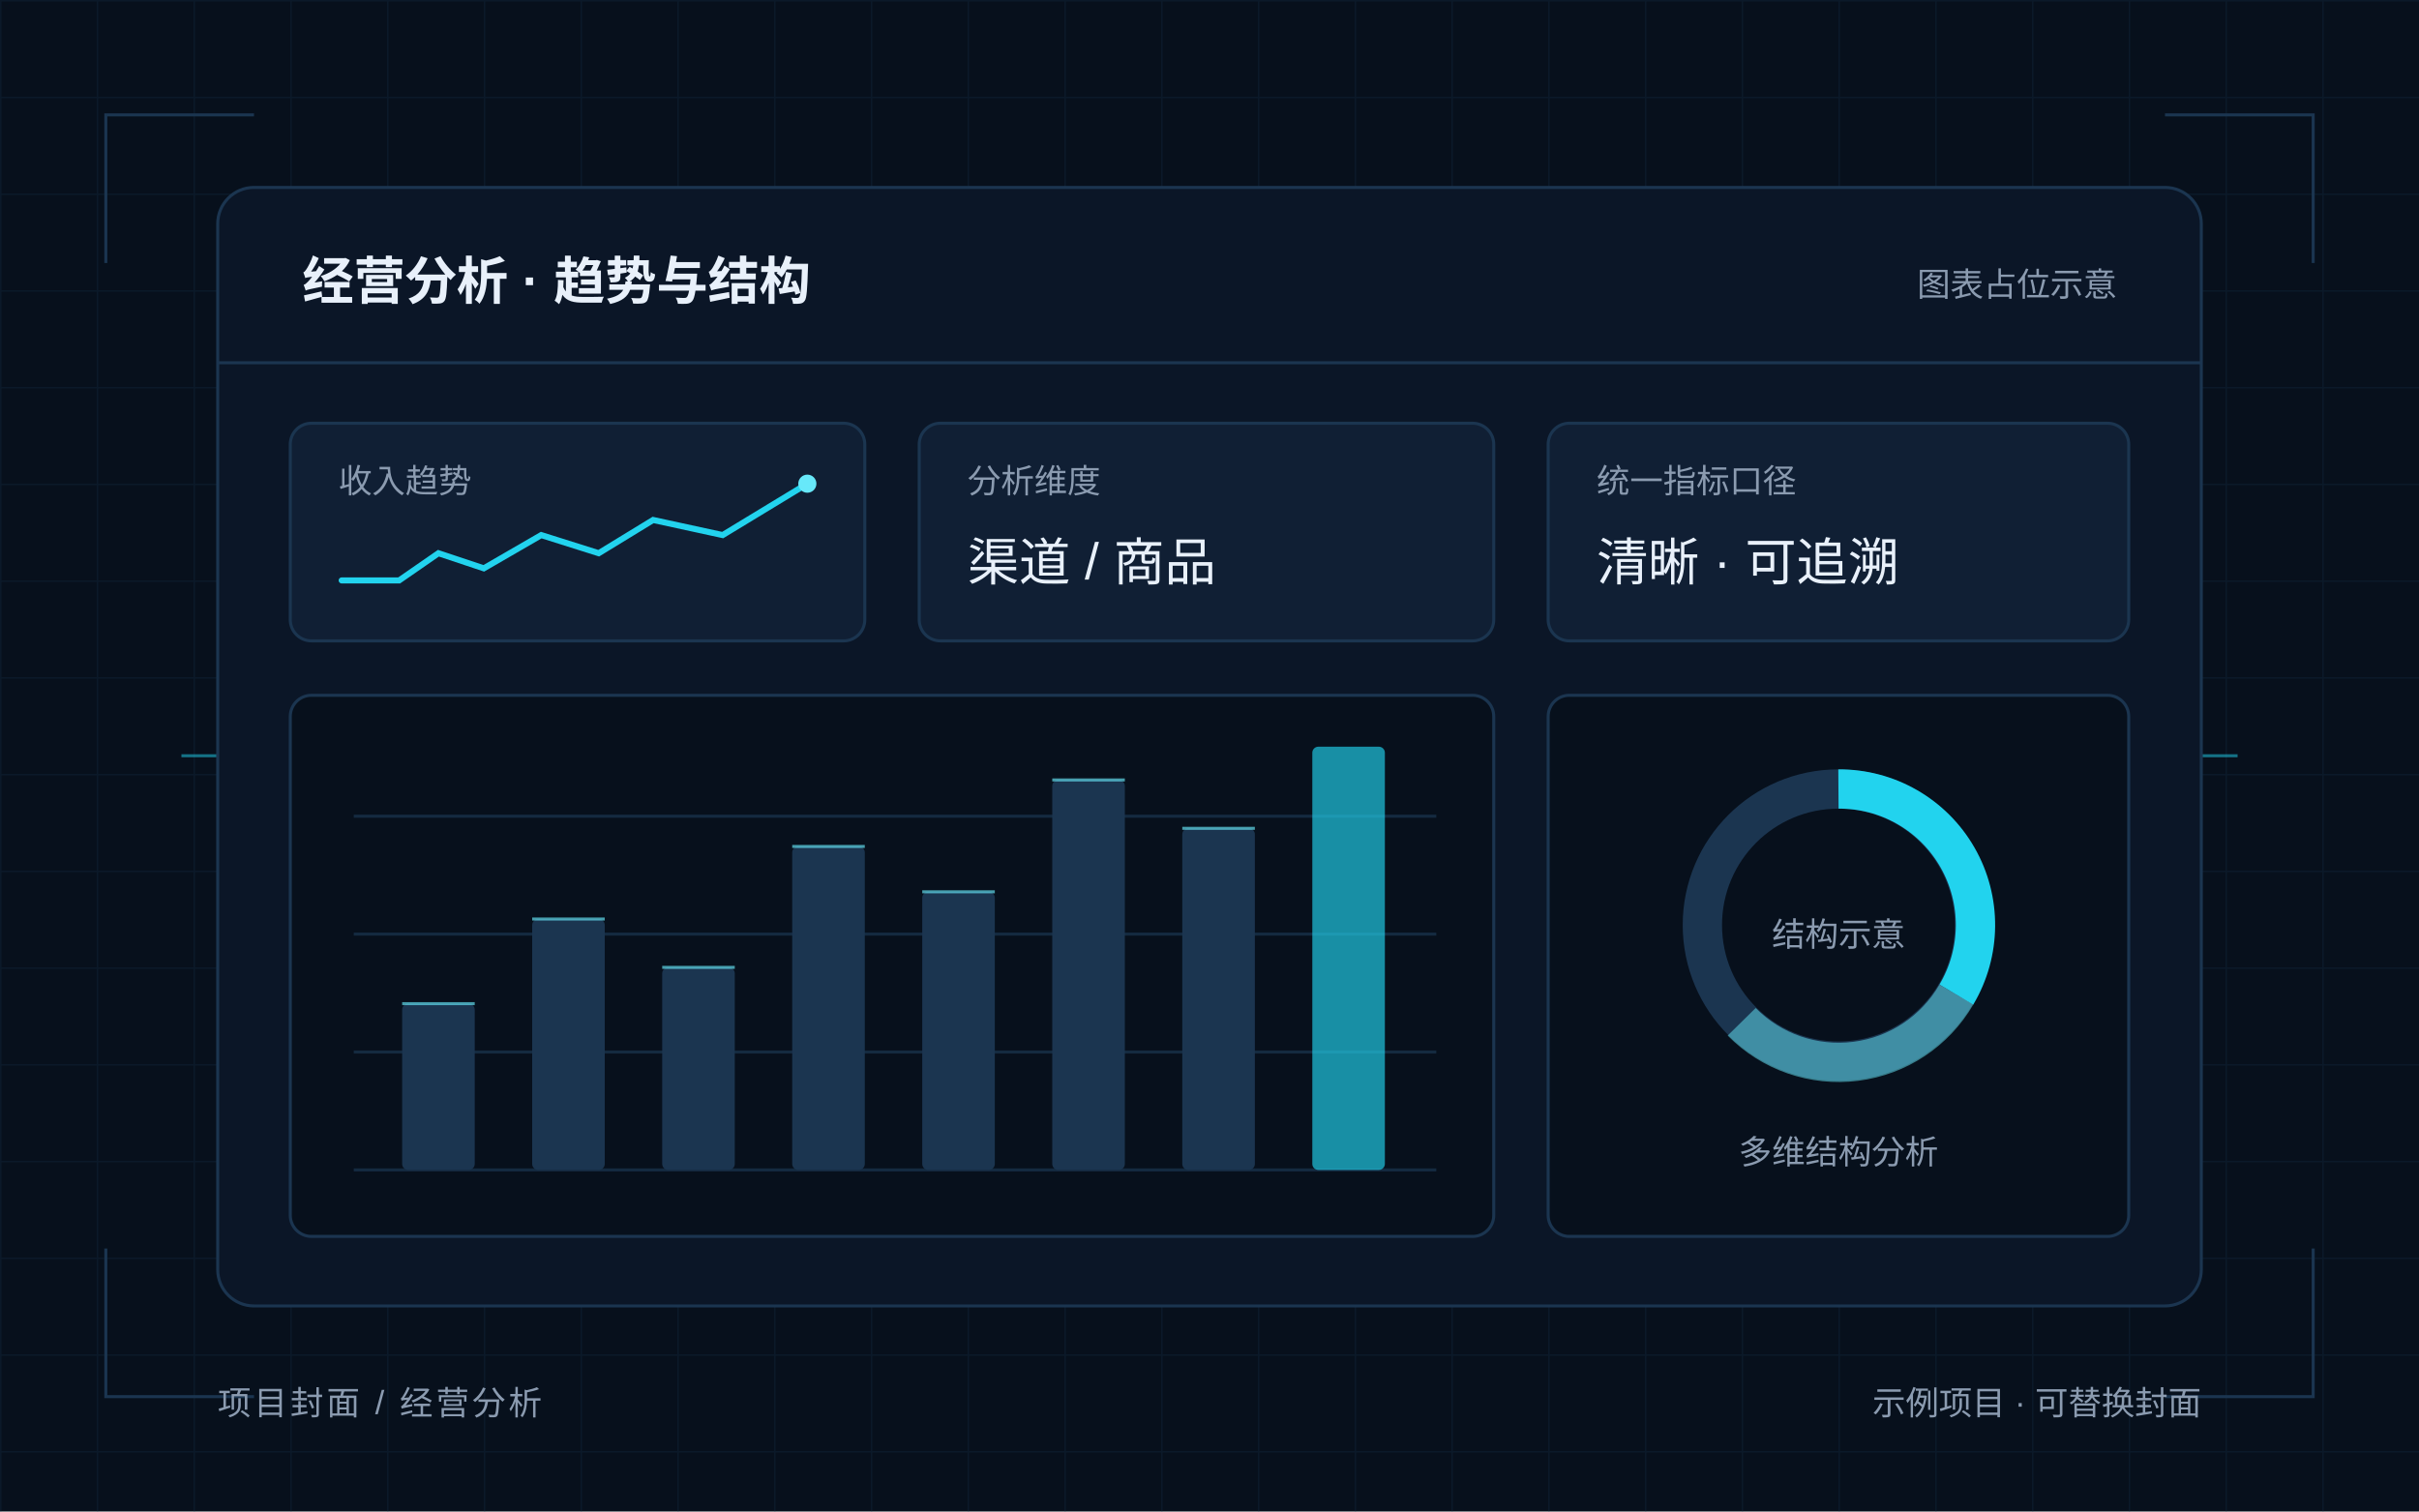
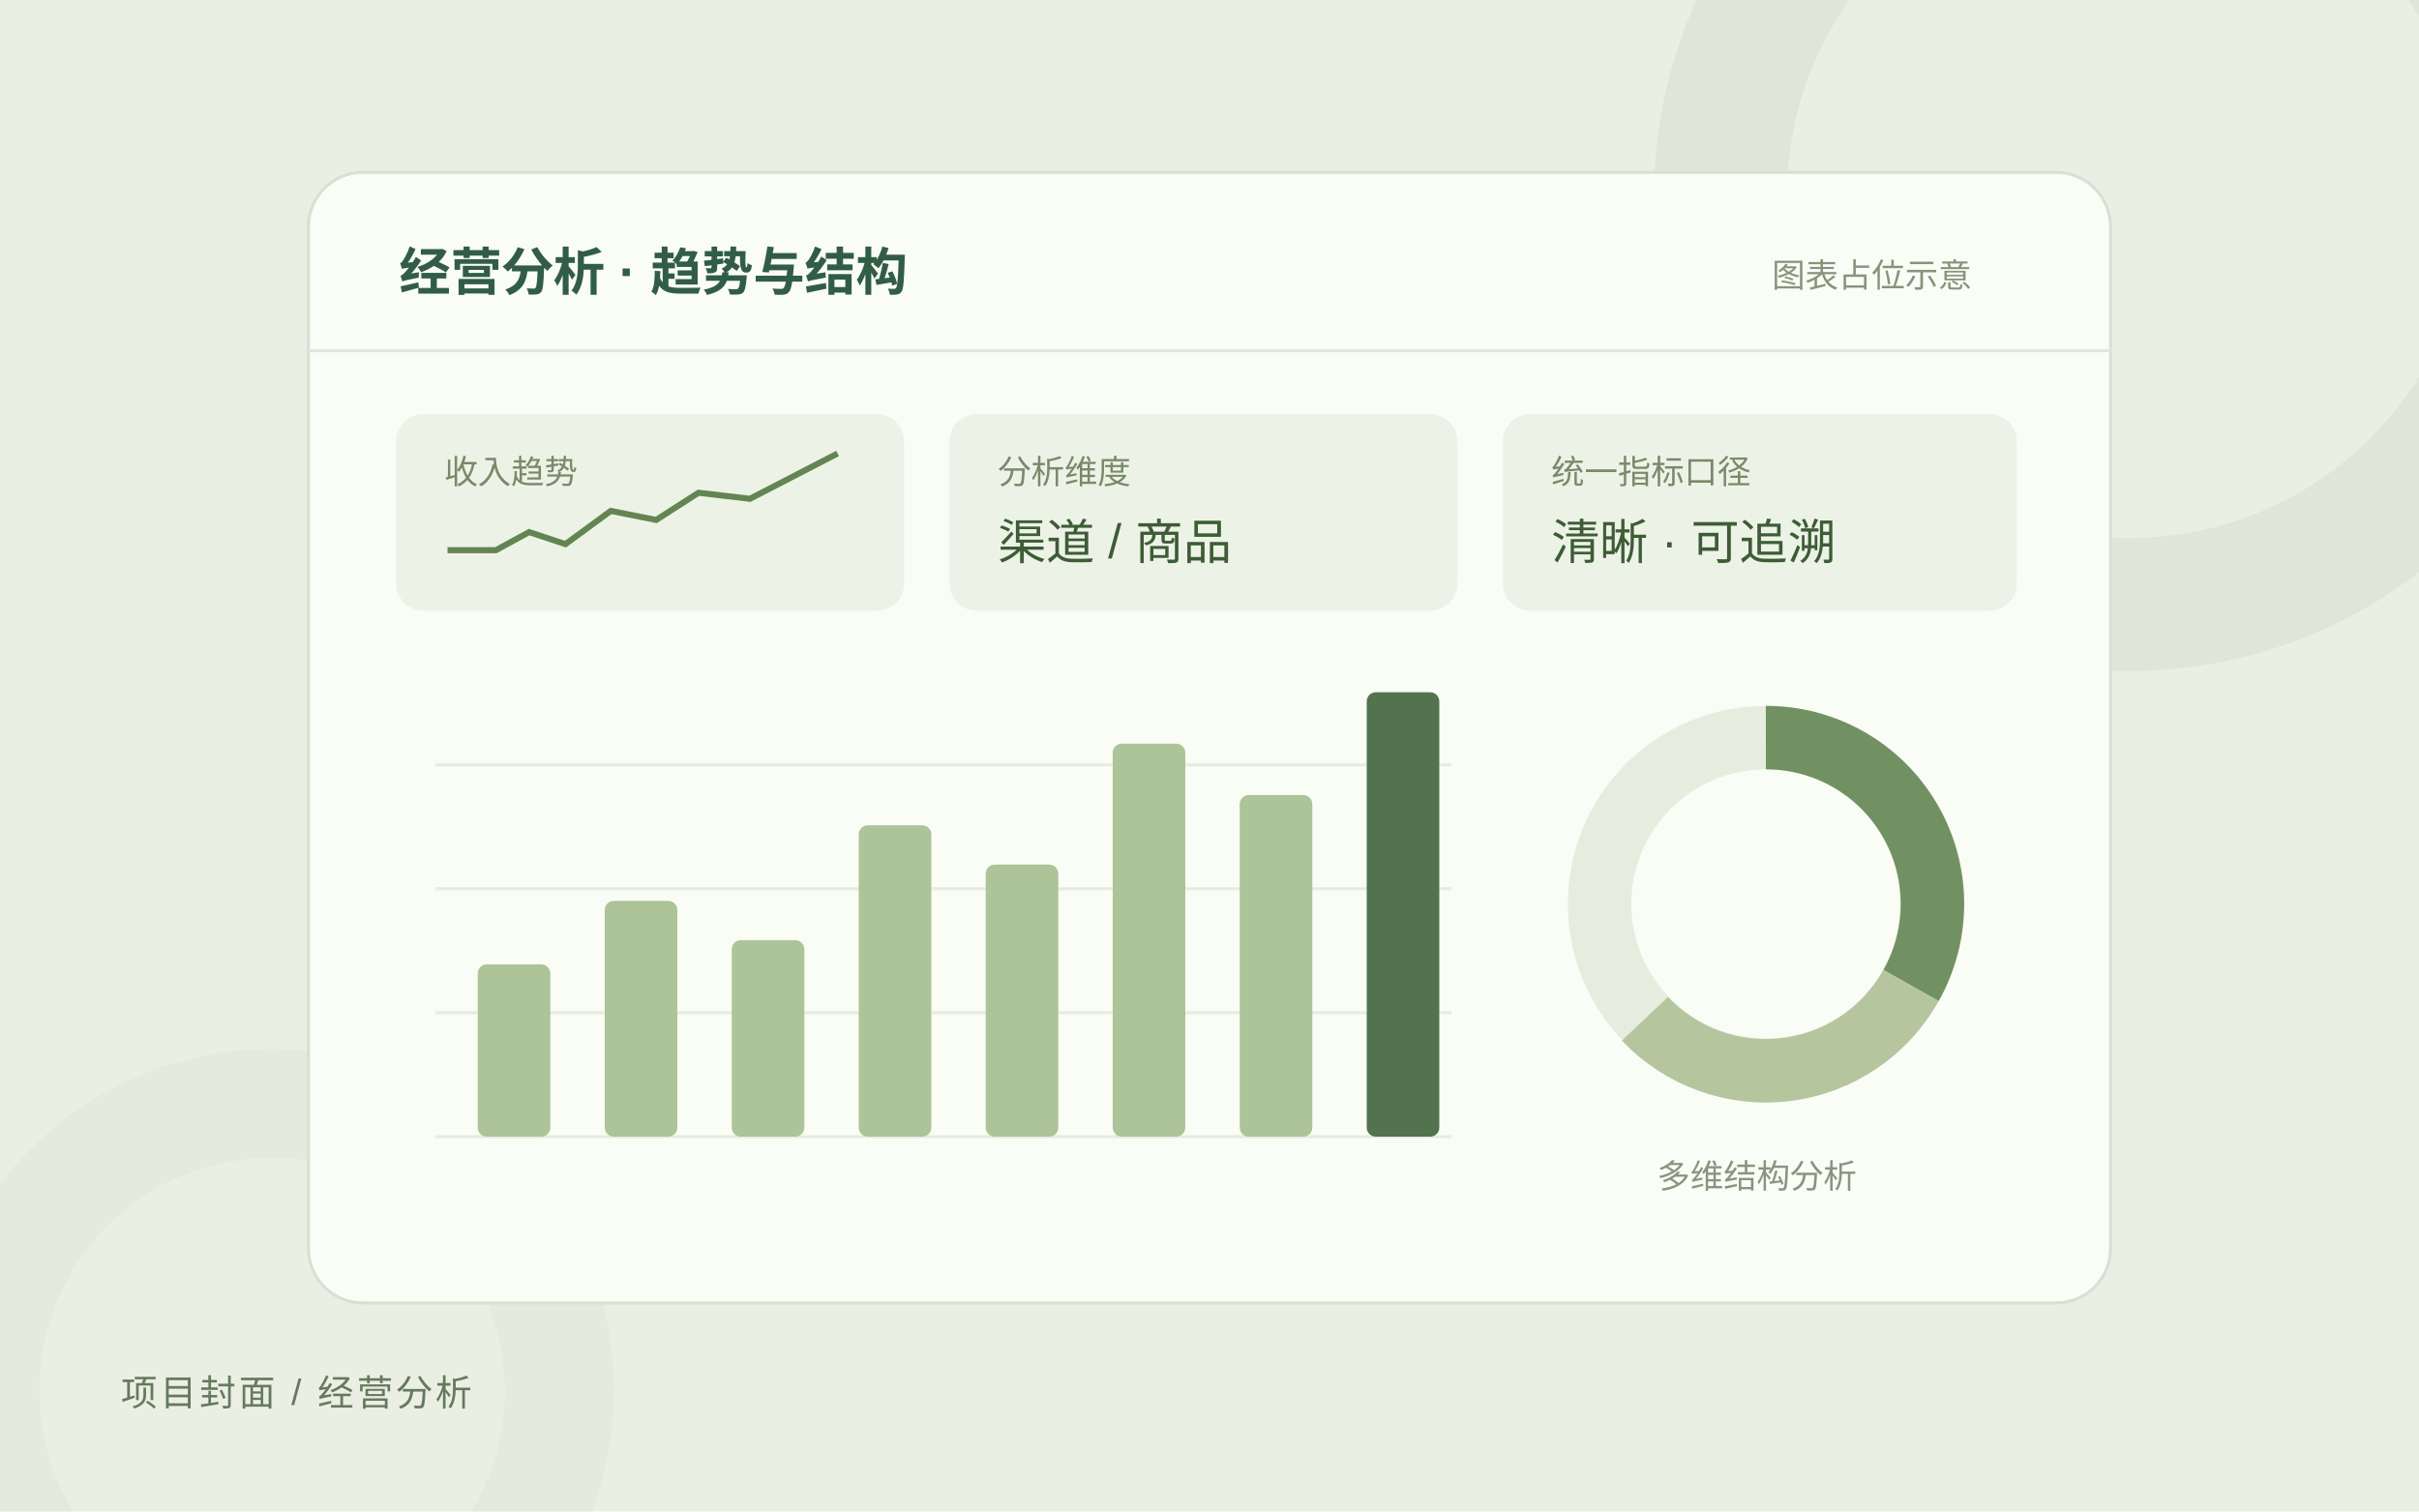
<svg xmlns="http://www.w3.org/2000/svg" width="800" height="500" viewBox="0 0 800 500" fill="none">
-   <defs>
-     <pattern id="grid" width="32" height="32" patternUnits="userSpaceOnUse">
-       <path d="M32 0H0V32" stroke="#1b3550" stroke-opacity=".25" />
-     </pattern>
-   </defs>
-   <rect width="800" height="500" fill="#07101c" />
-   <rect width="800" height="500" fill="url(#grid)" />
-   <path d="M35 87V38H84M716 38H765V87M35 413V462H84M716 462H765V413" stroke="#1b3550" />
-   <path d="M60 250H74M726 250H740" stroke="#22d3ee" stroke-opacity=".5" />
-   <rect x="72" y="62" width="656" height="370" rx="12" fill="#0b1627" stroke="#1b3550" />
-   <path d="M72 120H728" stroke="#1b3550" />
+   <rect width="800" height="500" fill="#EBEFE3" />
+   <circle cx="704" cy="65" r="135" stroke="#315D4510" stroke-width="44" />
+   <circle cx="90" cy="460" r="95" stroke="#315D4509" stroke-width="36" />
  <g font-family="Arial, PingFang SC, Microsoft YaHei, sans-serif">
-     <text x="100" y="99" font-size="17" fill="#e8f0fa" font-weight="600">经营分析 · 趋势与结构</text>
-     <text x="700" y="98" text-anchor="end" font-size="11" fill="#8b9bb0">图表占位示意</text>
-     <g fill="#101f34" stroke="#1b3550">
-       <rect x="96" y="140" width="190" height="72" rx="7" />
-       <rect x="304" y="140" width="190" height="72" rx="7" />
-       <rect x="512" y="140" width="192" height="72" rx="7" />
+     <rect x="102" y="57" width="596" height="374" rx="18" fill="#FAFCF6" stroke="#D7E1D1" />
+     <text x="132" y="96" font-size="17" fill="#315D45" font-weight="600">经营分析 · 趋势与结构</text>
+     <text x="586" y="95" font-size="11" fill="#87947A">图表占位示意</text>
+     <path d="M102 116H698" stroke="#E1E7DC" />
+     <rect x="131" y="137" width="168" height="65" rx="9" fill="#EDF2E7" />
+     <text x="147" y="160" font-size="11" fill="#788A6A">收入趋势</text>
+     <path d="M148 182H164L175 176L187 180L202 169L217 172L231 163L248 165L277 150" stroke="#638552" stroke-width="2" />
+     <rect x="314" y="137" width="168" height="65" rx="9" fill="#EDF2E7" />
+     <text x="330" y="160" font-size="11" fill="#788A6A">分析维度</text>
+     <text x="330" y="185" font-size="16" fill="#3D5D35">渠道 / 商品</text>
+     <rect x="497" y="137" width="170" height="65" rx="9" fill="#EDF2E7" />
+     <text x="513" y="160" font-size="11" fill="#788A6A">统一指标口径</text>
+     <text x="513" y="185" font-size="16" fill="#3D5D35">清晰 · 可追溯</text>
+     <path d="M144 253H480M144 294H480M144 335H480M144 376H480" stroke="#E7ECDF" />
+     <g fill="#ADC398">
+       <rect x="158" y="319" width="24" height="57" rx="3" />
+       <rect x="200" y="298" width="24" height="78" rx="3" />
+       <rect x="242" y="311" width="24" height="65" rx="3" />
+       <rect x="284" y="273" width="24" height="103" rx="3" />
+       <rect x="326" y="286" width="24" height="90" rx="3" />
+       <rect x="368" y="246" width="24" height="130" rx="3" />
+       <rect x="410" y="263" width="24" height="113" rx="3" />
    </g>
-     <text x="112" y="163" font-size="11" fill="#8b9bb0">收入趋势</text>
-     <path d="M113 192H132L145 183L160 188L179 177L198 183L216 172L239 177L267 160" stroke="#22d3ee" stroke-width="2" stroke-linecap="round" />
-     <circle cx="267" cy="160" r="3" fill="#67e8f9" />
-     <text x="320" y="163" font-size="11" fill="#8b9bb0">分析维度</text>
-     <text x="320" y="192" font-size="17" fill="#e8f0fa">渠道 / 商品</text>
-     <text x="528" y="163" font-size="11" fill="#8b9bb0">统一指标口径</text>
-     <text x="528" y="192" font-size="17" fill="#e8f0fa">清晰 · 可追溯</text>
-     <rect x="96" y="230" width="398" height="179" rx="7" fill="#07101c" stroke="#1b3550" />
-     <path d="M117 270H475M117 309H475M117 348H475M117 387H475" stroke="#1b3550" stroke-opacity=".7" />
-     <g fill="#1b3550">
-       <rect x="133" y="332" width="24" height="55" rx="2" />
-       <rect x="176" y="304" width="24" height="83" rx="2" />
-       <rect x="219" y="320" width="24" height="67" rx="2" />
-       <rect x="262" y="280" width="24" height="107" rx="2" />
-       <rect x="305" y="295" width="24" height="92" rx="2" />
-       <rect x="348" y="258" width="24" height="129" rx="2" />
-       <rect x="391" y="274" width="24" height="113" rx="2" />
-     </g>
-     <rect x="434" y="247" width="24" height="140" rx="2" fill="#22d3ee" fill-opacity=".65" />
-     <path d="M133 332H157M176 304H200M219 320H243M262 280H286M305 295H329M348 258H372M391 274H415" stroke="#67e8f9" stroke-opacity=".65" />
-     <rect x="512" y="230" width="192" height="179" rx="7" fill="#07101c" stroke="#1b3550" />
-     <circle cx="608" cy="306" r="45" stroke="#1b3550" stroke-width="13" />
-     <path d="M608 261A45 45 0 0 1 647 329" stroke="#22d3ee" stroke-width="13" />
-     <path d="M647 329A45 45 0 0 1 576 338" stroke="#67e8f9" stroke-opacity=".5" stroke-width="13" />
-     <text x="608" y="313" text-anchor="middle" fill="#8b9bb0" font-size="11">结构示意</text>
-     <text x="608" y="385" text-anchor="middle" fill="#8b9bb0" font-size="11">多维结构分析</text>
-     <text x="72" y="468" fill="#8b9bb0" font-size="11" letter-spacing="1">项目封面 / 经营分析</text>
-     <text x="728" y="468" text-anchor="end" fill="#8b9bb0" font-size="11">示例项目 · 可替换封面</text>
+     <rect x="452" y="229" width="24" height="147" rx="3" fill="#52734D" />
+     <circle cx="584" cy="299" r="55" stroke="#E6EDDF" stroke-width="21" />
+     <path d="M584 244A55 55 0 0 1 632 326" stroke="#729163" stroke-width="21" />
+     <path d="M632 326A55 55 0 0 1 544 337" stroke="#B5C69E" stroke-width="21" />
+     <text x="548" y="393" fill="#89957E" font-size="11">多维结构分析</text>
+     <text x="40" y="465" fill="#65795F" font-size="12" letter-spacing="1">项目封面 / 经营分析</text>
  </g>
</svg>
